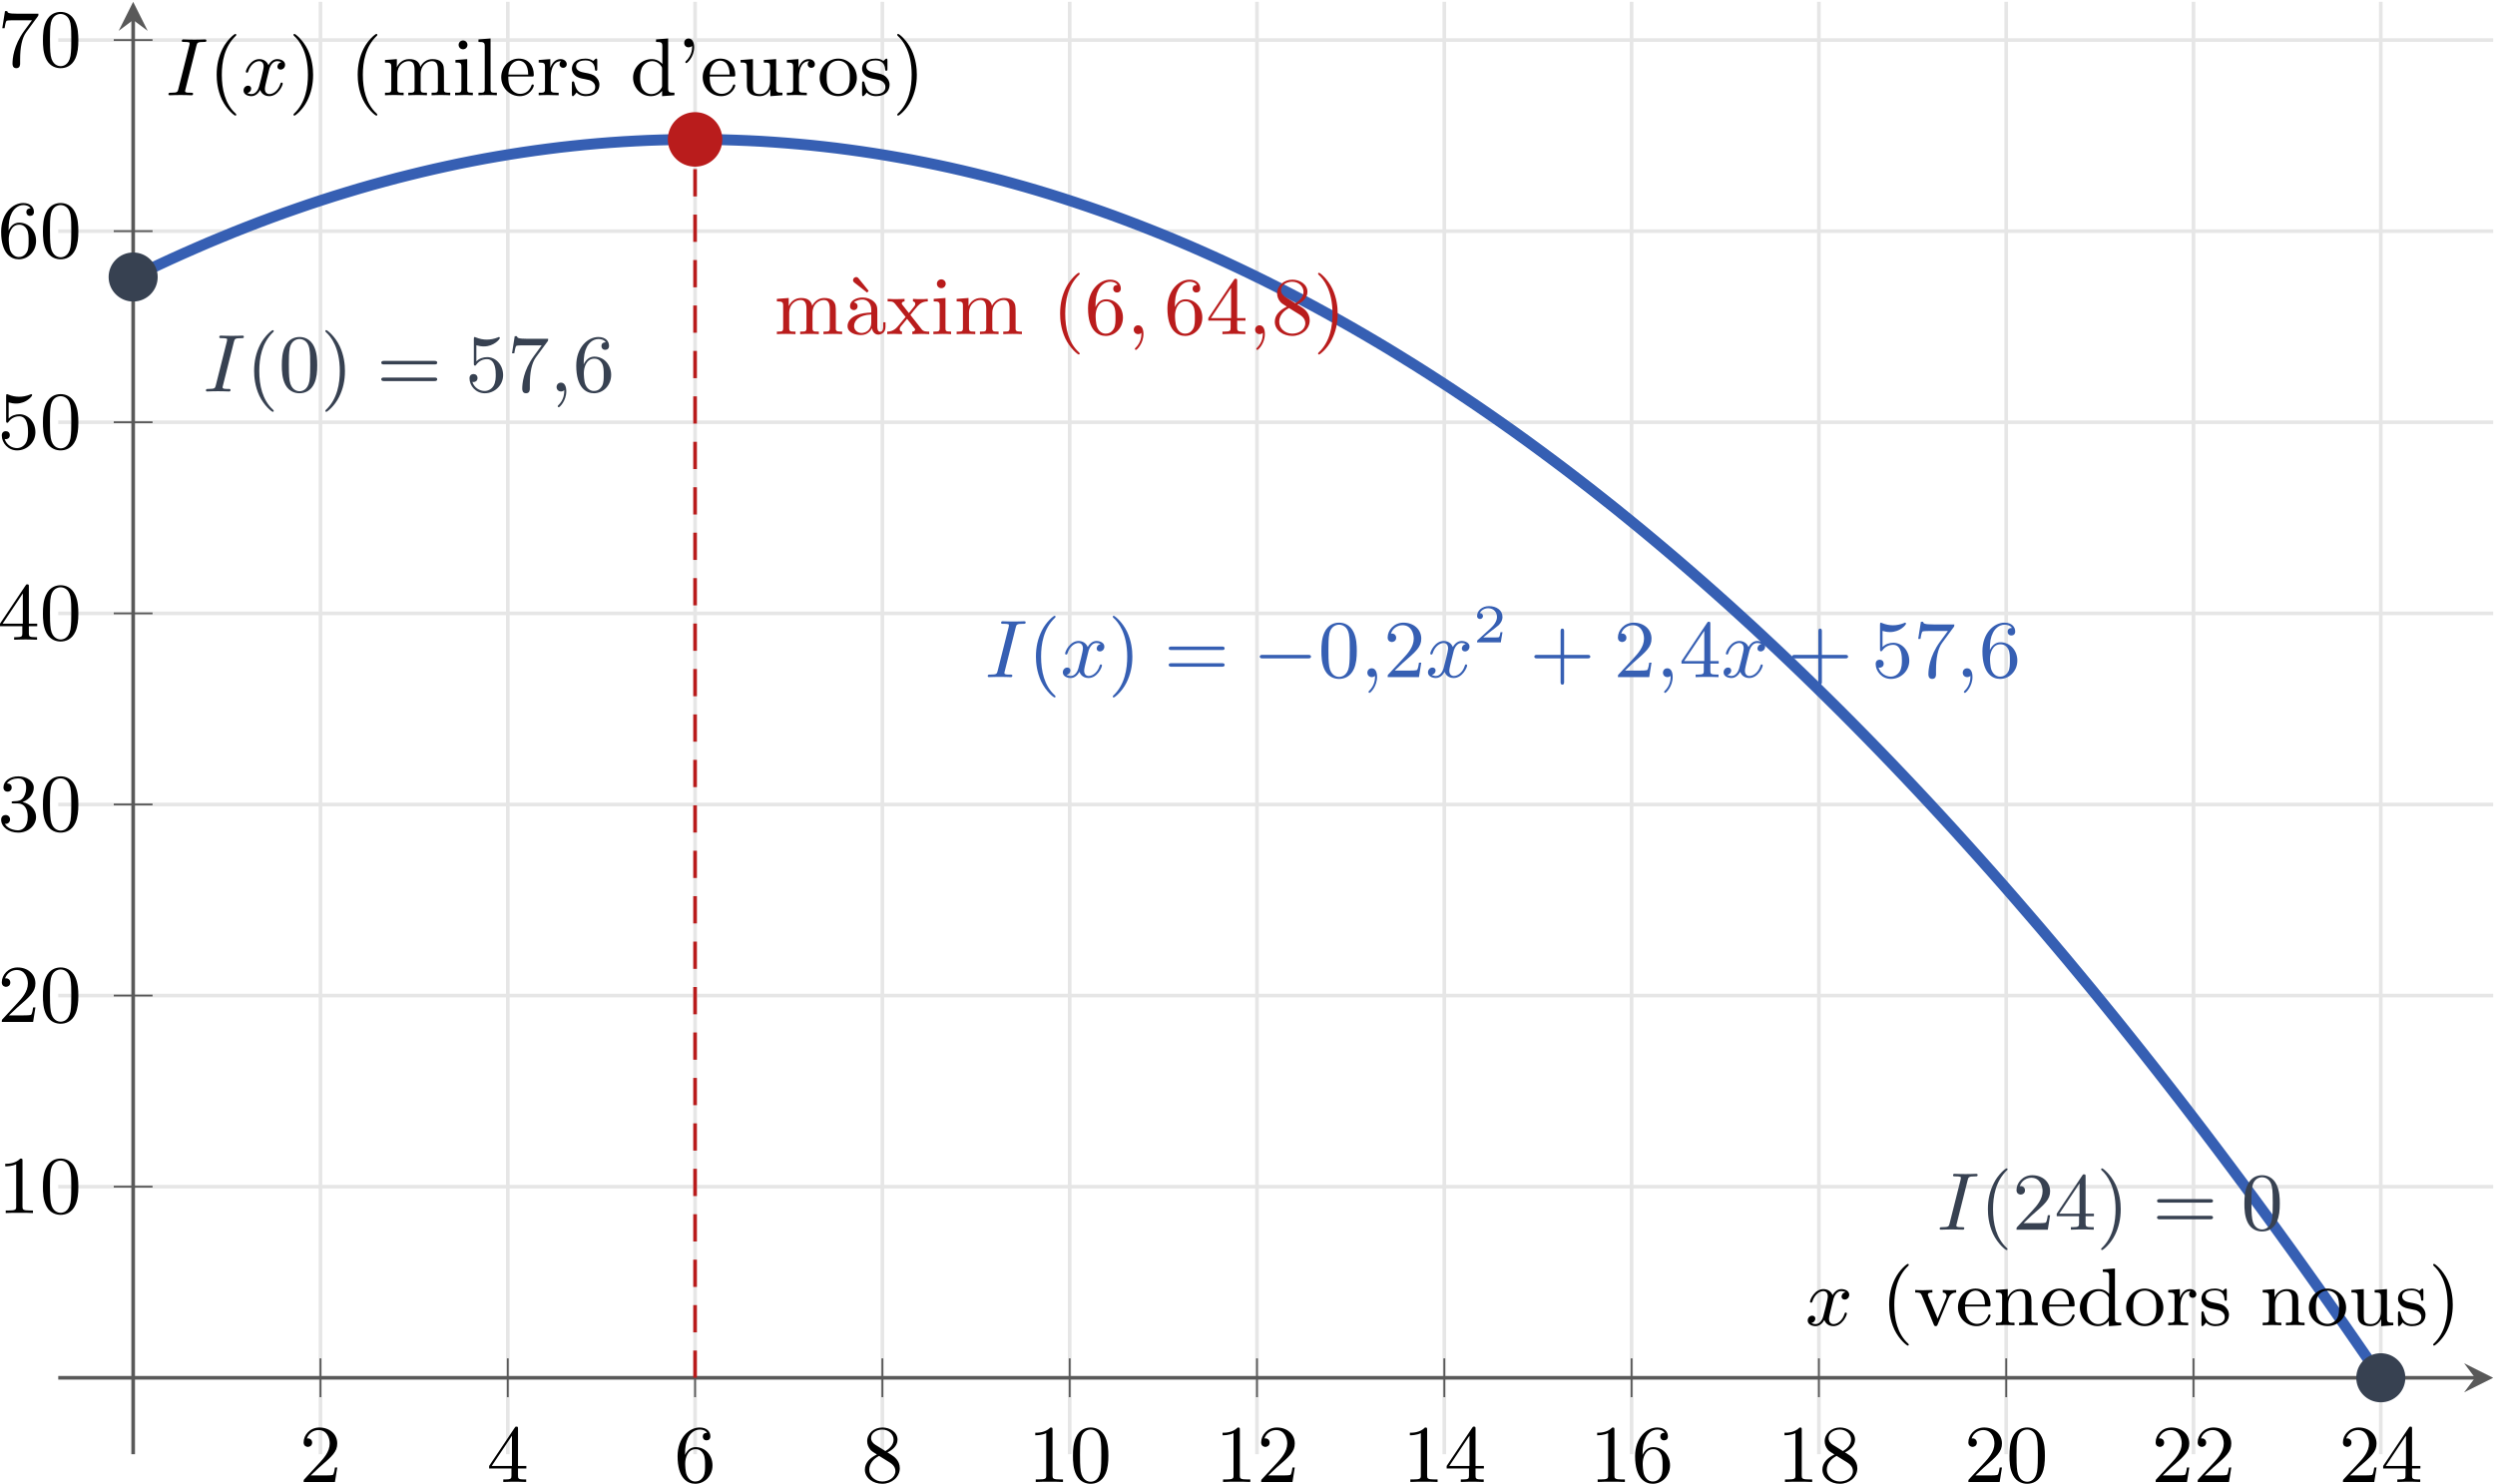
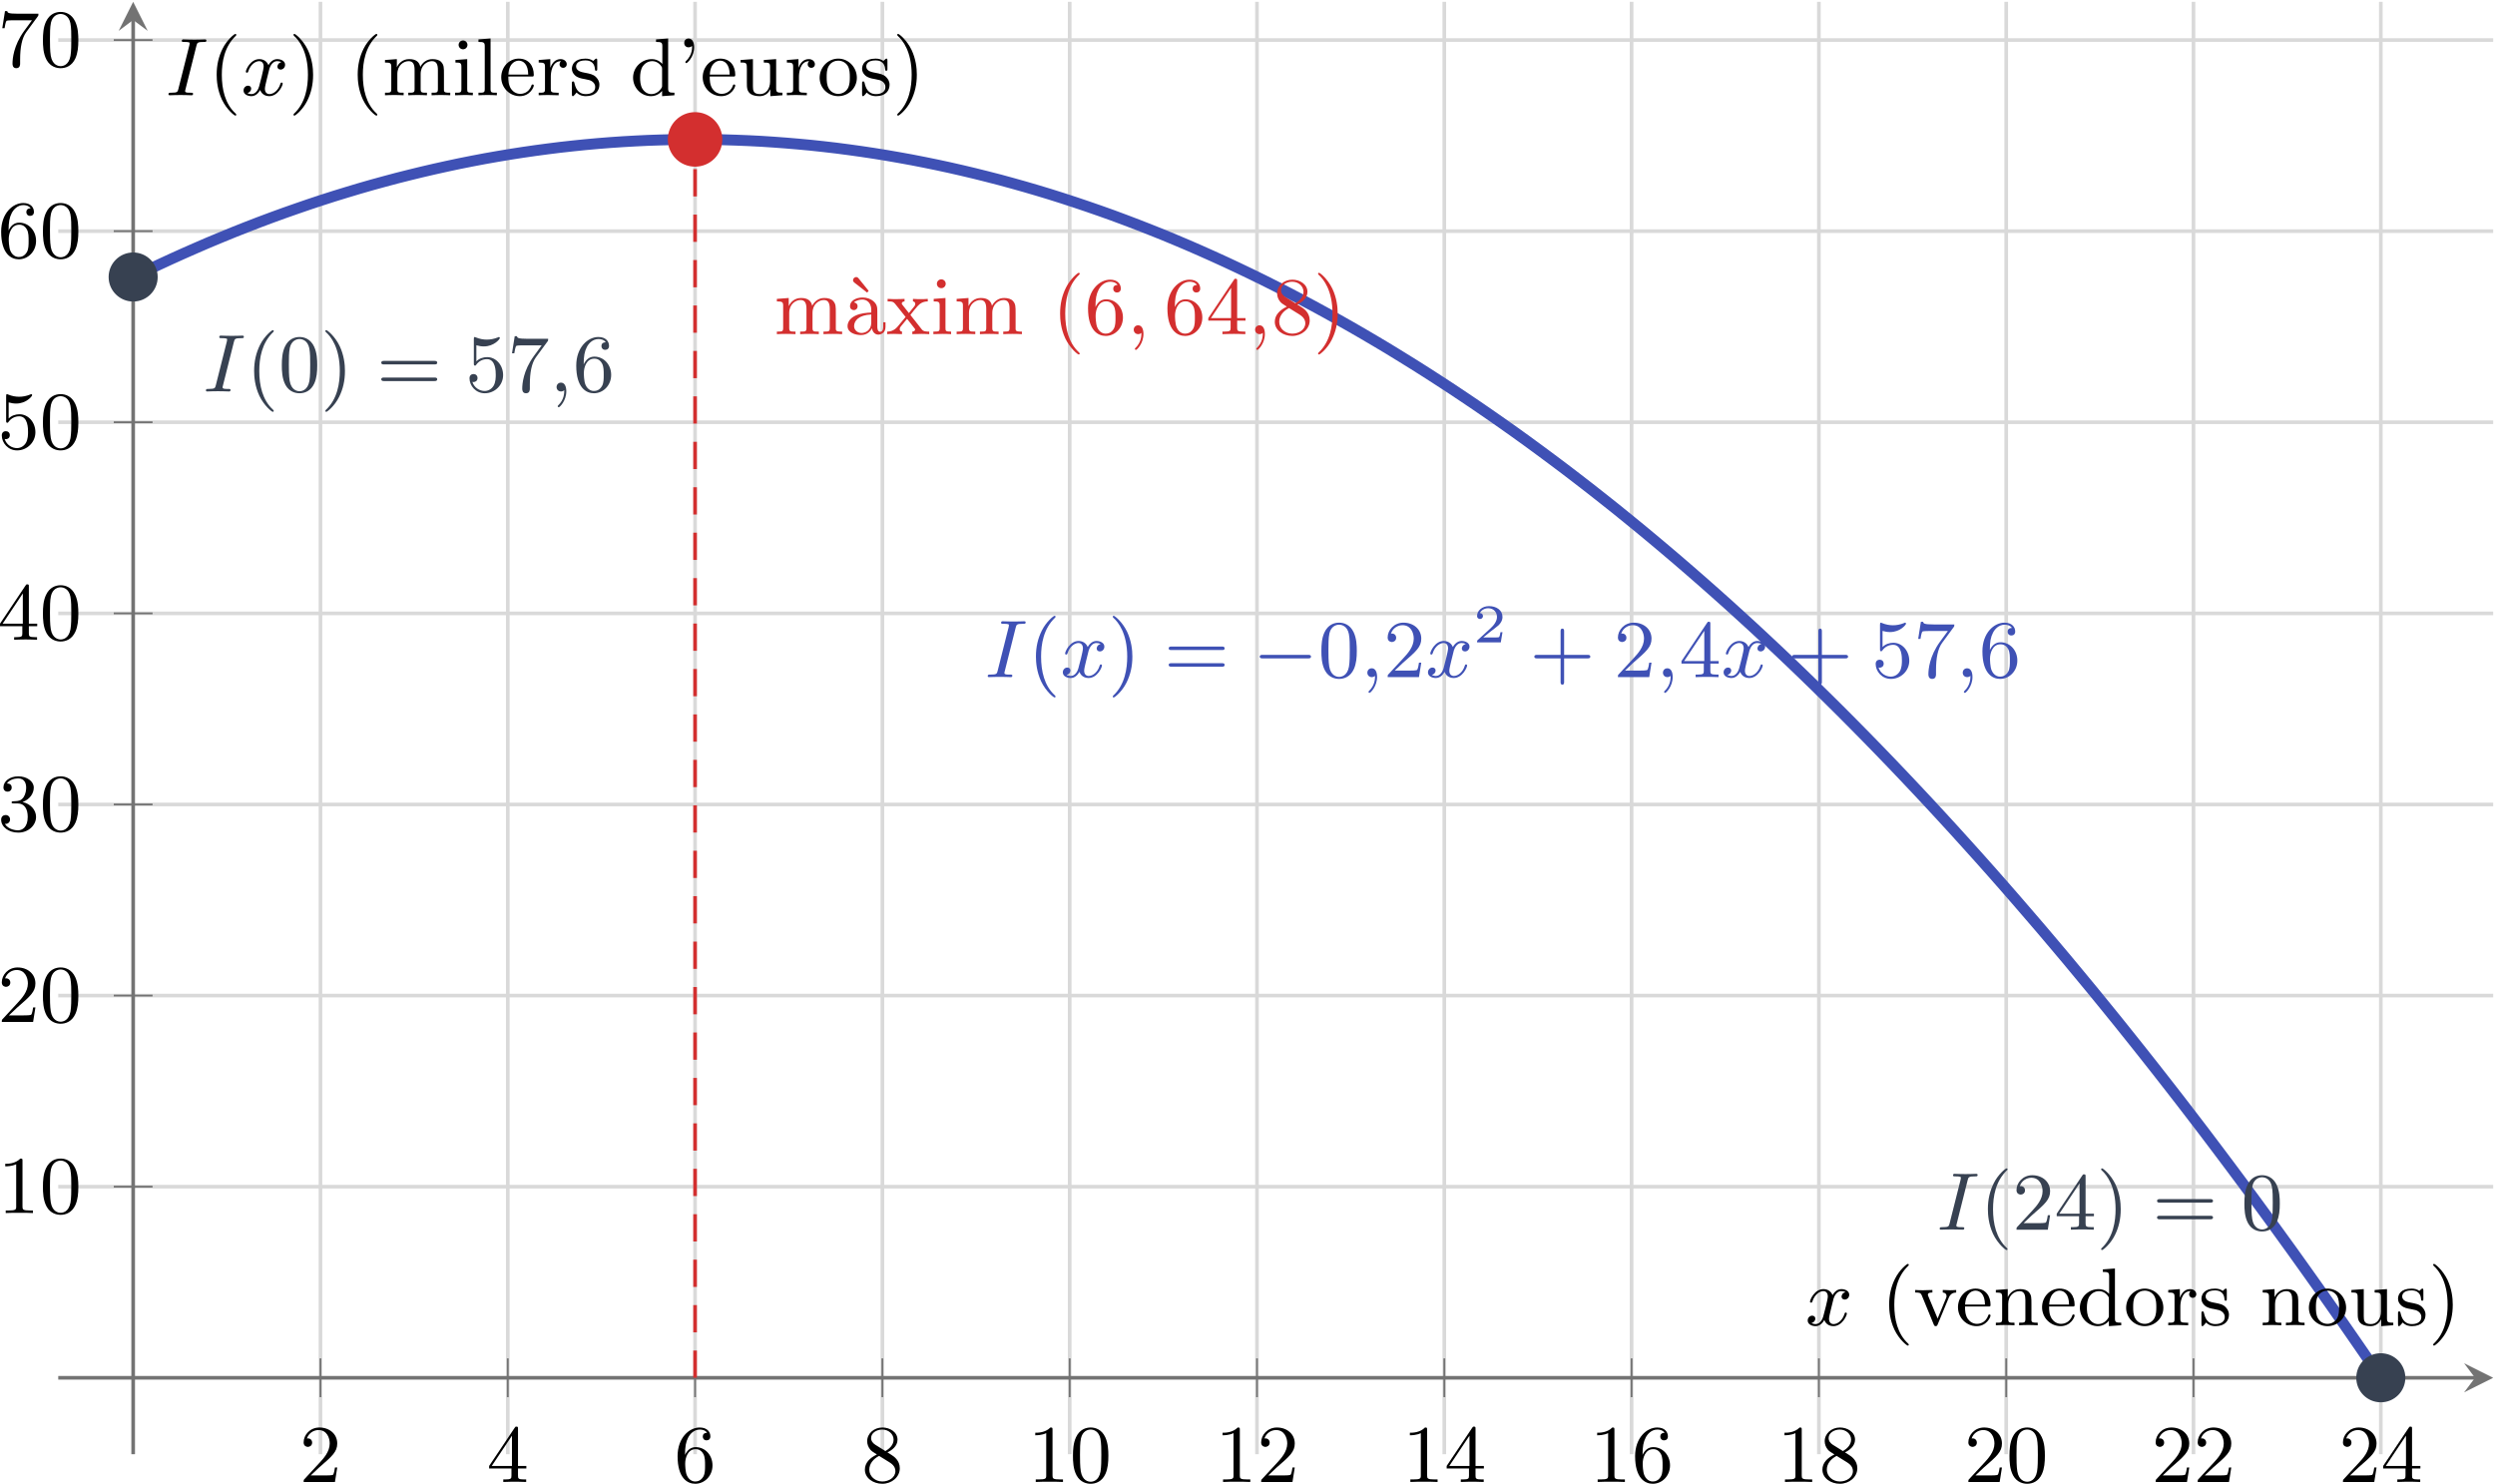
<svg xmlns="http://www.w3.org/2000/svg" xmlns:xlink="http://www.w3.org/1999/xlink" version="1.1" width="273.563pt" height="162.69pt" viewBox="-63.438 -65.199 273.563 162.69">
  <defs>
    <path id="g0-0" d="M6.052-2.053C6.214-2.053 6.384-2.053 6.384-2.251C6.384-2.439 6.205-2.439 6.052-2.439H1.103C.95-2.439 .771-2.439 .771-2.251C.771-2.053 .941-2.053 1.103-2.053H6.052Z" />
    <path id="g1-59" d="M1.632-.143C1.632 .152 1.632 .888 .968 1.524C.915 1.578 .915 1.587 .915 1.623C.915 1.686 .977 1.731 1.031 1.731C1.13 1.731 1.856 1.031 1.856-.018C1.856-.574 1.659-.968 1.273-.968C.968-.968 .789-.735 .789-.484S.968 0 1.273 0C1.408 0 1.542-.045 1.632-.143Z" />
    <path id="g1-73" d="M3.416-5.425C3.506-5.765 3.524-5.846 4.25-5.846C4.42-5.846 4.51-5.846 4.51-6.007C4.51-6.106 4.42-6.124 4.367-6.124C4.187-6.124 3.981-6.106 3.802-6.106C3.596-6.106 3.255-6.097 3.192-6.097C2.986-6.097 2.78-6.106 2.573-6.106C2.385-6.106 2.17-6.124 1.991-6.124C1.937-6.124 1.811-6.124 1.811-5.963C1.811-5.846 1.901-5.846 2.08-5.846C2.277-5.846 2.484-5.846 2.663-5.774C2.672-5.738 2.672-5.703 2.672-5.694C2.672-5.658 2.663-5.559 2.654-5.523L1.435-.681C1.354-.368 1.336-.278 .646-.278C.448-.278 .35-.278 .35-.117C.35-.072 .368 0 .484 0C.664 0 .861-.018 1.049-.018C1.255-.018 1.462-.027 1.668-.027S2.08-.018 2.286-.018C2.475-.018 2.69 0 2.869 0C2.932 0 3.049 0 3.049-.161C3.049-.278 2.959-.278 2.78-.278C2.439-.278 2.179-.278 2.179-.439C2.179-.502 2.179-.52 2.215-.646L3.416-5.425Z" />
    <path id="g1-120" d="M4.411-3.622C4.08-3.56 3.981-3.273 3.981-3.138C3.981-2.968 4.107-2.815 4.331-2.815C4.582-2.815 4.824-3.031 4.824-3.344C4.824-3.757 4.376-3.963 3.954-3.963C3.416-3.963 3.102-3.488 2.995-3.3C2.824-3.739 2.43-3.963 2-3.963C1.04-3.963 .52-2.815 .52-2.582C.52-2.502 .583-2.475 .646-2.475C.726-2.475 .753-2.52 .771-2.573C1.049-3.461 1.641-3.739 1.982-3.739C2.242-3.739 2.475-3.569 2.475-3.147C2.475-2.824 2.089-1.39 1.973-.959C1.901-.681 1.632-.126 1.139-.126C.959-.126 .771-.188 .681-.242C.924-.287 1.103-.493 1.103-.726C1.103-.95 .933-1.049 .762-1.049C.502-1.049 .269-.825 .269-.52C.269-.081 .753 .099 1.13 .099C1.65 .099 1.955-.332 2.089-.574C2.313 .018 2.842 .099 3.084 .099C4.053 .099 4.564-1.067 4.564-1.282C4.564-1.327 4.537-1.39 4.447-1.39C4.349-1.39 4.34-1.354 4.295-1.219C4.098-.574 3.578-.126 3.111-.126C2.851-.126 2.609-.287 2.609-.717C2.609-.915 2.735-1.408 2.815-1.748C2.851-1.91 3.093-2.878 3.111-2.941C3.219-3.264 3.488-3.739 3.945-3.739C4.107-3.739 4.277-3.712 4.411-3.622Z" />
    <path id="g2-50" d="M3.216-1.118H2.995C2.983-1.034 2.923-.64 2.833-.574C2.792-.538 2.307-.538 2.224-.538H1.106L1.871-1.16C2.074-1.321 2.606-1.704 2.792-1.883C2.971-2.062 3.216-2.367 3.216-2.792C3.216-3.539 2.54-3.975 1.739-3.975C.968-3.975 .43-3.467 .43-2.905C.43-2.6 .687-2.564 .753-2.564C.903-2.564 1.076-2.672 1.076-2.887C1.076-3.019 .998-3.21 .735-3.21C.873-3.515 1.237-3.742 1.65-3.742C2.277-3.742 2.612-3.276 2.612-2.792C2.612-2.367 2.331-1.931 1.913-1.548L.496-.251C.436-.191 .43-.185 .43 0H3.031L3.216-1.118Z" />
    <path id="g3-18" d="M2.529-4.555L2.699-4.743L1.632-6.07C1.542-6.178 1.479-6.259 1.327-6.259C1.166-6.259 .986-6.106 .986-5.909C.986-5.765 1.067-5.703 1.157-5.631L2.529-4.555Z" />
    <path id="g3-39" d="M1.883-5.272C1.883-5.846 1.65-6.223 1.273-6.223C.959-6.223 .789-5.981 .789-5.738S.959-5.254 1.273-5.254C1.39-5.254 1.506-5.29 1.605-5.371C1.623-5.389 1.632-5.398 1.641-5.398C1.659-5.398 1.659-5.344 1.659-5.263C1.659-4.671 1.39-4.125 .959-3.721C.941-3.703 .915-3.676 .915-3.631S.968-3.524 1.031-3.524C1.121-3.524 1.883-4.196 1.883-5.272Z" />
    <path id="g3-40" d="M3.058 2.134C3.058 2.089 3.031 2.062 2.977 2C1.82 .941 1.47-.672 1.47-2.242C1.47-3.631 1.739-5.317 3.004-6.519C3.04-6.554 3.058-6.581 3.058-6.626C3.058-6.689 3.013-6.725 2.95-6.725C2.842-6.725 2.035-6.079 1.551-5.102C1.121-4.241 .906-3.318 .906-2.251C.906-1.605 .986-.583 1.479 .475C2.008 1.578 2.842 2.233 2.95 2.233C3.013 2.233 3.058 2.197 3.058 2.134Z" />
    <path id="g3-41" d="M2.672-2.251C2.672-2.986 2.564-3.972 2.098-4.967C1.569-6.07 .735-6.725 .628-6.725C.538-6.725 .52-6.653 .52-6.626C.52-6.581 .538-6.554 .601-6.492C1.121-6.025 2.107-4.806 2.107-2.251C2.107-.968 1.874 .816 .574 2.026C.556 2.053 .52 2.089 .52 2.134C.52 2.161 .538 2.233 .628 2.233C.735 2.233 1.542 1.587 2.026 .61C2.457-.251 2.672-1.175 2.672-2.251Z" />
    <path id="g3-43" d="M6.33-2.053C6.456-2.053 6.644-2.053 6.644-2.242C6.644-2.439 6.474-2.439 6.33-2.439H3.775V-5.003C3.775-5.147 3.775-5.317 3.578-5.317C3.389-5.317 3.389-5.129 3.389-5.003V-2.439H.825C.699-2.439 .511-2.439 .511-2.251C.511-2.053 .681-2.053 .825-2.053H3.389V.511C3.389 .655 3.389 .825 3.587 .825C3.775 .825 3.775 .637 3.775 .511V-2.053H6.33Z" />
    <path id="g3-48" d="M4.241-2.869C4.241-3.47 4.214-4.241 3.9-4.914C3.506-5.756 2.824-5.972 2.304-5.972C1.766-5.972 1.085-5.756 .69-4.896C.403-4.277 .359-3.551 .359-2.869C.359-2.286 .377-1.417 .762-.708C1.184 .054 1.883 .197 2.295 .197C2.878 .197 3.542-.054 3.918-.879C4.187-1.479 4.241-2.152 4.241-2.869ZM2.304-.027C2.035-.027 1.39-.152 1.219-1.166C1.13-1.695 1.13-2.466 1.13-2.977C1.13-3.587 1.13-4.295 1.237-4.788C1.417-5.586 1.991-5.747 2.295-5.747C2.636-5.747 3.201-5.568 3.371-4.734C3.47-4.241 3.47-3.542 3.47-2.977C3.47-2.421 3.47-1.668 3.38-1.139C3.192-.117 2.529-.027 2.304-.027Z" />
    <path id="g3-49" d="M2.726-5.73C2.726-5.954 2.717-5.972 2.493-5.972C1.937-5.398 1.112-5.398 .834-5.398V-5.12C1.004-5.12 1.551-5.12 2.035-5.353V-.717C2.035-.386 2.008-.278 1.175-.278H.888V0C1.21-.027 2.008-.027 2.376-.027S3.551-.027 3.873 0V-.278H3.587C2.753-.278 2.726-.386 2.726-.717V-5.73Z" />
    <path id="g3-50" d="M4.142-1.587H3.891C3.873-1.47 3.802-.941 3.685-.798C3.631-.717 3.013-.717 2.833-.717H1.237L2.125-1.56C3.596-2.833 4.142-3.309 4.142-4.223C4.142-5.254 3.291-5.972 2.188-5.972C1.157-5.972 .457-5.156 .457-4.34C.457-3.891 .843-3.847 .924-3.847C1.121-3.847 1.39-3.99 1.39-4.313C1.39-4.582 1.201-4.779 .924-4.779C.879-4.779 .852-4.779 .816-4.77C1.031-5.407 1.605-5.694 2.089-5.694C3.004-5.694 3.318-4.842 3.318-4.223C3.318-3.309 2.627-2.564 2.197-2.098L.556-.323C.457-.224 .457-.206 .457 0H3.891L4.142-1.587Z" />
    <path id="g3-51" d="M2.735-3.156C3.569-3.47 3.963-4.125 3.963-4.743C3.963-5.434 3.201-5.972 2.268-5.972S.637-5.443 .637-4.761C.637-4.465 .834-4.295 1.094-4.295S1.542-4.483 1.542-4.743C1.542-5.057 1.327-5.192 1.022-5.192C1.255-5.568 1.802-5.747 2.242-5.747C2.986-5.747 3.129-5.156 3.129-4.734C3.129-4.465 3.075-4.035 2.851-3.694C2.573-3.291 2.26-3.273 2-3.255C1.775-3.237 1.757-3.237 1.686-3.237C1.605-3.228 1.533-3.219 1.533-3.12C1.533-3.004 1.605-3.004 1.757-3.004H2.179C2.959-3.004 3.3-2.376 3.3-1.524C3.3-.377 2.69-.054 2.233-.054C2.062-.054 1.193-.099 .789-.762C1.112-.717 1.363-.941 1.363-1.246C1.363-1.542 1.139-1.731 .879-1.731C.655-1.731 .386-1.596 .386-1.219C.386-.421 1.219 .197 2.26 .197C3.38 .197 4.214-.61 4.214-1.524C4.214-2.304 3.596-2.968 2.735-3.156Z" />
    <path id="g3-52" d="M.26-1.757V-1.479H2.708V-.708C2.708-.377 2.681-.278 2.008-.278H1.811V0C2.376-.027 3.004-.027 3.067-.027C3.111-.027 3.757-.027 4.322 0V-.278H4.125C3.452-.278 3.425-.377 3.425-.708V-1.479H4.34V-1.757H3.425V-5.828C3.425-6.007 3.425-6.07 3.255-6.07C3.147-6.07 3.138-6.061 3.058-5.936L.26-1.757ZM.547-1.757L2.762-5.075V-1.757H.547Z" />
    <path id="g3-53" d="M.933-3.093C.933-2.932 .933-2.833 1.058-2.833C1.13-2.833 1.157-2.869 1.21-2.95C1.479-3.327 1.91-3.542 2.376-3.542C3.335-3.542 3.335-2.161 3.335-1.838C3.335-1.56 3.335-1.004 3.084-.601C2.842-.224 2.466-.054 2.116-.054C1.587-.054 .986-.386 .771-1.049C.78-1.049 .834-1.031 .897-1.031C1.076-1.031 1.336-1.148 1.336-1.47C1.336-1.748 1.139-1.91 .897-1.91C.708-1.91 .457-1.802 .457-1.444C.457-.628 1.139 .197 2.134 .197C3.219 .197 4.142-.681 4.142-1.793C4.142-2.878 3.371-3.766 2.394-3.766C1.964-3.766 1.524-3.622 1.21-3.3V-5.066C1.479-4.985 1.757-4.94 2.035-4.94C3.138-4.94 3.784-5.738 3.784-5.855C3.784-5.936 3.73-5.972 3.685-5.972C3.667-5.972 3.649-5.972 3.569-5.927C3.147-5.756 2.735-5.685 2.358-5.685C1.973-5.685 1.569-5.756 1.157-5.927C1.067-5.972 1.049-5.972 1.04-5.972C.933-5.972 .933-5.882 .933-5.73V-3.093Z" />
    <path id="g3-54" d="M1.201-2.968C1.201-3.882 1.3-4.394 1.542-4.86C1.722-5.227 2.161-5.747 2.824-5.747C3.004-5.747 3.416-5.712 3.622-5.389C3.291-5.389 3.147-5.218 3.147-4.976C3.147-4.743 3.309-4.564 3.56-4.564S3.981-4.725 3.981-4.994C3.981-5.496 3.622-5.972 2.806-5.972C1.65-5.972 .386-4.833 .386-2.833C.386-.403 1.479 .197 2.322 .197C3.318 .197 4.214-.637 4.214-1.82C4.214-2.959 3.389-3.82 2.376-3.82C1.838-3.82 1.453-3.506 1.201-2.968ZM2.313-.054C1.802-.054 1.506-.475 1.399-.735C1.228-1.139 1.219-1.883 1.219-2.026C1.219-2.627 1.497-3.596 2.358-3.596C2.502-3.596 2.941-3.596 3.228-3.04C3.398-2.699 3.398-2.26 3.398-1.829S3.398-.959 3.228-.628C2.95-.117 2.555-.054 2.313-.054Z" />
    <path id="g3-55" d="M4.394-5.469C4.474-5.568 4.474-5.586 4.474-5.774H2.242C1.112-5.774 1.085-5.891 1.058-6.061H.807L.511-4.187H.762C.798-4.394 .87-4.896 .986-5.003C1.049-5.057 1.757-5.057 1.883-5.057H3.766L2.905-3.882C1.739-2.277 1.632-.816 1.632-.305C1.632-.206 1.632 .197 2.044 .197C2.466 .197 2.466-.197 2.466-.314V-.753C2.466-2.071 2.663-3.111 3.138-3.757L4.394-5.469Z" />
    <path id="g3-56" d="M1.542-4.071C1.273-4.241 1.067-4.483 1.067-4.815C1.067-5.398 1.695-5.747 2.286-5.747C2.977-5.747 3.533-5.263 3.533-4.636S2.995-3.596 2.636-3.389L1.542-4.071ZM2.86-3.246C3.309-3.461 3.963-3.909 3.963-4.636C3.963-5.478 3.12-5.972 2.313-5.972C1.372-5.972 .637-5.299 .637-4.474C.637-4.133 .762-3.811 .977-3.551C1.13-3.38 1.184-3.344 1.704-3.013C.915-2.636 .386-2.089 .386-1.354C.386-.403 1.327 .197 2.295 .197C3.335 .197 4.214-.538 4.214-1.506C4.214-2.376 3.551-2.806 3.327-2.95C3.228-3.022 2.968-3.183 2.86-3.246ZM1.946-2.86L3.075-2.161C3.282-2.026 3.73-1.739 3.73-1.193C3.73-.484 3.013-.054 2.304-.054C1.524-.054 .87-.61 .87-1.354C.87-2 1.318-2.537 1.946-2.86Z" />
    <path id="g3-61" d="M6.348-2.968C6.474-2.968 6.644-2.968 6.644-3.156C6.644-3.353 6.447-3.353 6.312-3.353H.843C.708-3.353 .511-3.353 .511-3.156C.511-2.968 .69-2.968 .807-2.968H6.348ZM6.312-1.139C6.447-1.139 6.644-1.139 6.644-1.336C6.644-1.524 6.474-1.524 6.348-1.524H.807C.69-1.524 .511-1.524 .511-1.336C.511-1.139 .708-1.139 .843-1.139H6.312Z" />
    <path id="g3-97" d="M3.067-.646C3.111-.269 3.371 .054 3.757 .054C3.981 .054 4.546-.081 4.546-.798V-1.3H4.295V-.807C4.295-.708 4.295-.26 3.972-.26S3.649-.69 3.649-.834V-2.403C3.649-2.914 3.649-3.219 3.246-3.587C2.914-3.882 2.484-4.017 2.035-4.017C1.282-4.017 .655-3.64 .655-3.067C.655-2.789 .843-2.636 1.076-2.636C1.318-2.636 1.488-2.815 1.488-3.049C1.488-3.434 1.094-3.479 1.085-3.479C1.327-3.712 1.757-3.793 2.017-3.793C2.475-3.793 2.986-3.452 2.986-2.663V-2.367C2.502-2.349 1.829-2.304 1.228-2.017C.583-1.704 .386-1.237 .386-.879C.386-.143 1.255 .099 1.856 .099C2.6 .099 2.941-.395 3.067-.646ZM2.986-1.264C2.986-.395 2.313-.126 1.919-.126C1.497-.126 1.103-.43 1.103-.879C1.103-1.47 1.614-2.098 2.986-2.152V-1.264Z" />
    <path id="g3-100" d="M3.488-1.076C3.488-.915 3.488-.888 3.353-.699C3.075-.296 2.663-.126 2.304-.126C1.919-.126 1.56-.341 1.327-.717C1.094-1.103 1.076-1.632 1.076-1.919C1.076-2.34 1.13-2.815 1.363-3.174C1.56-3.461 1.928-3.739 2.403-3.739C2.78-3.739 3.138-3.551 3.38-3.21C3.488-3.067 3.488-3.058 3.488-2.887V-1.076ZM3.515-3.434C3.47-3.488 3.067-3.963 2.367-3.963C1.264-3.963 .305-3.084 .305-1.928C.305-.807 1.201 .099 2.268 .099C2.923 .099 3.327-.287 3.488-.475V.099L4.842 0V-.278C4.232-.278 4.151-.341 4.151-.78V-6.223L2.824-6.124V-5.846C3.434-5.846 3.515-5.783 3.515-5.344V-3.434Z" />
    <path id="g3-101" d="M3.587-2.053C3.784-2.053 3.829-2.053 3.829-2.242C3.829-3.165 3.327-4.017 2.179-4.017C1.103-4.017 .26-3.084 .26-1.973C.26-.798 1.201 .099 2.295 .099S3.829-.861 3.829-1.067C3.829-1.13 3.784-1.184 3.703-1.184C3.613-1.184 3.587-1.121 3.578-1.085C3.273-.17 2.475-.152 2.34-.152C1.91-.152 1.542-.395 1.336-.699C1.04-1.139 1.031-1.677 1.031-2.053H3.587ZM1.04-2.268C1.121-3.649 1.928-3.793 2.179-3.793C2.672-3.793 3.21-3.416 3.219-2.268H1.04Z" />
    <path id="g3-105" d="M1.65-3.963L.359-3.865V-3.587C.933-3.587 1.013-3.533 1.013-3.093V-.69C1.013-.278 .915-.278 .323-.278V0C.726-.018 .915-.027 1.309-.027C1.453-.027 1.829-.027 2.268 0V-.278C1.686-.278 1.65-.323 1.65-.672V-3.963ZM1.677-5.523C1.677-5.792 1.462-6.007 1.193-6.007C.915-6.007 .708-5.783 .708-5.523S.915-5.039 1.193-5.039C1.462-5.039 1.677-5.254 1.677-5.523Z" />
    <path id="g3-108" d="M1.65-6.223L.323-6.124V-5.846C.933-5.846 1.013-5.783 1.013-5.344V-.69C1.013-.278 .915-.278 .323-.278V0C.744-.018 .915-.027 1.327-.027C1.748-.027 1.901-.018 2.34 0V-.278C1.748-.278 1.65-.278 1.65-.69V-6.223Z" />
    <path id="g3-109" d="M1.668-2.322C1.668-3.291 2.367-3.739 2.905-3.739C3.398-3.739 3.56-3.389 3.56-2.762V-.69C3.56-.278 3.461-.278 2.869-.278V0C3.291-.018 3.461-.027 3.891-.027S4.438-.018 4.914 0V-.278C4.322-.278 4.223-.278 4.223-.69V-2.322C4.223-3.291 4.923-3.739 5.461-3.739C5.954-3.739 6.115-3.389 6.115-2.762V-.69C6.115-.278 6.016-.278 5.425-.278V0C5.846-.018 6.016-.027 6.447-.027S6.994-.018 7.469 0V-.278C7.012-.278 6.788-.278 6.779-.556V-2.277C6.779-3.058 6.779-3.309 6.483-3.64C6.294-3.856 5.936-3.963 5.523-3.963C4.878-3.963 4.438-3.587 4.187-3.111C4.08-3.64 3.721-3.963 2.968-3.963C2.251-3.963 1.811-3.497 1.623-3.084H1.614V-3.963L.314-3.865V-3.587C.924-3.587 1.004-3.524 1.004-3.084V-.69C1.004-.278 .906-.278 .314-.278V0C.735-.018 .906-.027 1.336-.027S1.883-.018 2.358 0V-.278C1.766-.278 1.668-.278 1.668-.69V-2.322Z" />
    <path id="g3-110" d="M1.668-2.322C1.668-3.273 2.34-3.739 2.905-3.739C3.434-3.739 3.551-3.3 3.551-2.762V-.69C3.551-.278 3.452-.278 2.86-.278V0C3.282-.018 3.452-.027 3.882-.027S4.429-.018 4.905 0V-.278C4.447-.278 4.223-.278 4.214-.556V-2.277C4.214-3.022 4.214-3.282 3.963-3.596C3.757-3.847 3.416-3.963 2.968-3.963C2.134-3.963 1.748-3.344 1.623-3.093H1.614V-3.963L.314-3.865V-3.587C.924-3.587 1.004-3.524 1.004-3.084V-.69C1.004-.278 .906-.278 .314-.278V0C.735-.018 .906-.027 1.336-.027S1.883-.018 2.358 0V-.278C1.766-.278 1.668-.278 1.668-.69V-2.322Z" />
    <path id="g3-111" d="M4.34-1.91C4.34-3.084 3.407-4.017 2.304-4.017C1.166-4.017 .26-3.058 .26-1.91C.26-.789 1.193 .099 2.295 .099C3.434 .099 4.34-.807 4.34-1.91ZM2.304-.152C1.856-.152 1.479-.377 1.273-.726C1.04-1.103 1.031-1.578 1.031-1.991C1.031-2.322 1.031-2.833 1.255-3.201C1.524-3.658 1.973-3.793 2.295-3.793C2.806-3.793 3.174-3.506 3.353-3.201C3.56-2.824 3.569-2.367 3.569-1.991C3.569-1.659 3.569-1.139 3.344-.744C3.093-.332 2.681-.152 2.304-.152Z" />
    <path id="g3-114" d="M1.596-2.053C1.596-2.421 1.695-3.739 2.717-3.739V-3.73C2.699-3.721 2.555-3.613 2.555-3.398C2.555-3.156 2.744-3.004 2.95-3.004C3.138-3.004 3.344-3.138 3.344-3.407C3.344-3.694 3.075-3.963 2.672-3.963C2.134-3.963 1.757-3.587 1.551-3.031H1.542V-3.963L.269-3.865V-3.587C.879-3.587 .959-3.524 .959-3.084V-.69C.959-.278 .861-.278 .269-.278V0C.744-.018 .861-.027 1.318-.027C1.677-.027 1.892-.018 2.457 0V-.278H2.277C1.623-.278 1.596-.377 1.596-.708V-2.053Z" />
    <path id="g3-115" d="M3.084-3.784C3.084-3.936 3.084-4.017 2.977-4.017C2.932-4.017 2.914-4.017 2.798-3.909C2.78-3.891 2.699-3.811 2.645-3.766C2.367-3.963 2.089-4.017 1.784-4.017C.601-4.017 .305-3.362 .305-2.905C.305-2.618 .43-2.385 .637-2.188C.941-1.91 1.282-1.847 1.739-1.766C2.197-1.677 2.349-1.65 2.546-1.497C2.636-1.426 2.86-1.255 2.86-.915C2.86-.126 1.955-.126 1.829-.126C.915-.126 .681-.888 .574-1.372C.547-1.462 .538-1.515 .43-1.515C.305-1.515 .305-1.444 .305-1.282V-.134C.305 .018 .305 .099 .412 .099C.466 .099 .475 .09 .637-.081C.672-.134 .771-.251 .816-.296C1.193 .072 1.605 .099 1.829 .099C2.932 .099 3.318-.547 3.318-1.148C3.318-1.551 3.138-1.793 2.941-2C2.636-2.295 2.313-2.358 1.65-2.484C1.417-2.529 .762-2.645 .762-3.156C.762-3.443 .968-3.82 1.784-3.82C2.753-3.82 2.815-3.075 2.833-2.851C2.842-2.744 2.842-2.69 2.959-2.69C3.084-2.69 3.084-2.753 3.084-2.923V-3.784Z" />
    <path id="g3-117" d="M3.551-1.497C3.551-.699 3.102-.126 2.457-.126C1.713-.126 1.668-.511 1.668-.995V-3.963L.314-3.865V-3.587C1.004-3.587 1.004-3.56 1.004-2.762V-1.417C1.004-.834 1.004-.457 1.417-.143C1.677 .036 2.044 .099 2.403 .099C2.869 .099 3.309-.108 3.569-.646H3.578V.099L4.905 0V-.278C4.295-.278 4.214-.341 4.214-.78V-3.963L2.86-3.865V-3.587C3.47-3.587 3.551-3.524 3.551-3.084V-1.497Z" />
    <path id="g3-118" d="M1.614-3.183C1.587-3.237 1.569-3.291 1.569-3.353C1.569-3.587 1.892-3.587 2.062-3.587V-3.865C1.677-3.847 1.47-3.838 1.076-3.838C.762-3.838 .502-3.838 .179-3.865V-3.587C.601-3.587 .771-3.587 .906-3.255L2.215-.072C2.268 .072 2.34 .099 2.421 .099S2.573 .081 2.636-.072L3.856-3.013C4.044-3.47 4.358-3.578 4.671-3.587V-3.865C4.402-3.838 3.999-3.838 3.981-3.838C3.73-3.838 3.452-3.847 3.201-3.865V-3.587C3.461-3.569 3.613-3.434 3.613-3.201C3.613-3.111 3.604-3.093 3.569-2.995L2.636-.735L1.614-3.183Z" />
    <path id="g3-120" d="M2.735-2.017C2.672-2.098 2.672-2.107 2.672-2.116C2.672-2.134 3.371-2.986 3.443-3.058C3.721-3.362 4.026-3.578 4.573-3.587V-3.865C4.313-3.838 4.071-3.838 3.811-3.838C3.47-3.838 3.309-3.838 2.95-3.865V-3.587C3.084-3.569 3.201-3.497 3.201-3.318C3.201-3.174 3.12-3.075 3.075-3.022L2.502-2.313L1.802-3.201C1.739-3.282 1.722-3.3 1.722-3.362C1.722-3.47 1.82-3.578 2.026-3.587V-3.865C1.686-3.847 1.453-3.838 1.049-3.838C1.031-3.838 .52-3.838 .17-3.865V-3.587C.789-3.587 .807-3.569 1.219-3.04L2.143-1.883C1.946-1.65 1.47-1.058 1.273-.834C.825-.296 .314-.278 .126-.278V0C.386-.027 .628-.027 .888-.027C1.175-.027 1.462-.018 1.748 0V-.278C1.524-.305 1.497-.457 1.497-.547C1.497-.574 1.497-.699 1.632-.861C1.847-1.139 2.08-1.408 2.304-1.677L3.013-.771C3.183-.574 3.183-.556 3.183-.502C3.183-.403 3.093-.287 2.878-.278V0C3.255-.018 3.47-.027 3.856-.027C3.873-.027 4.385-.027 4.734 0V-.278C4.376-.278 4.107-.278 3.909-.529L2.735-2.017Z" />
  </defs>
  <g id="page1">
-     <path d="M-28.301 94.25V-65M-7.762 94.25V-65M12.774 94.25V-65M33.309 94.25V-65M53.848 94.25V-65M74.383 94.25V-65M94.922 94.25V-65M115.457 94.25V-65M135.993 94.25V-65M156.532 94.25V-65M177.067 94.25V-65M197.606 94.25V-65" stroke="#e6e6e6" fill="none" stroke-width=".399" stroke-miterlimit="10" />
-     <path d="M-57.051 64.914H209.926M-57.051 43.961H209.926M-57.051 23.008H209.926M-57.051 2.055H209.926M-57.051-18.902H209.926M-57.051-39.855H209.926M-57.051-60.808H209.926" stroke="#e6e6e6" fill="none" stroke-width=".399" stroke-miterlimit="10" />
-     <path d="M-28.301 87.996V83.742M-7.762 87.996V83.742M12.774 87.996V83.742M33.309 87.996V83.742M53.848 87.996V83.742M74.383 87.996V83.742M94.922 87.996V83.742M115.457 87.996V83.742M135.993 87.996V83.742M156.532 87.996V83.742M177.067 87.996V83.742M197.606 87.996V83.742" stroke="#595959" fill="none" stroke-width=".199" stroke-miterlimit="10" />
-     <path d="M-50.965 64.914H-46.711M-50.965 43.961H-46.711M-50.965 23.008H-46.711M-50.965 2.055H-46.711M-50.965-18.902H-46.711M-50.965-39.855H-46.711M-50.965-60.808H-46.711" stroke="#595959" fill="none" stroke-width=".199" stroke-miterlimit="10" />
-     <path d="M-57.051 85.871H207.934" stroke="#595959" fill="none" stroke-width=".399" stroke-miterlimit="10" />
-     <path d="M209.926 85.871L206.738 84.277L207.933 85.871L206.738 87.465" fill="#595959" />
-     <path d="M-48.836 94.25V-63.007" stroke="#595959" fill="none" stroke-width=".399" stroke-miterlimit="10" />
-     <path d="M-48.836-65L-50.43-61.812L-48.836-63.008L-47.242-61.812" fill="#595959" />
+     <path d="M-28.301 94.25V-65M-7.762 94.25V-65M12.774 94.25V-65M33.309 94.25V-65M53.848 94.25V-65M74.383 94.25V-65M94.922 94.25V-65M115.457 94.25V-65M135.993 94.25V-65M156.532 94.25V-65M177.067 94.25V-65M197.606 94.25V-65" stroke="#d9d9d9" fill="none" stroke-width=".399" stroke-miterlimit="10" />
+     <path d="M-57.051 64.914H209.926M-57.051 43.961H209.926M-57.051 23.008H209.926M-57.051 2.055H209.926M-57.051-18.902H209.926M-57.051-39.855H209.926M-57.051-60.808H209.926" stroke="#d9d9d9" fill="none" stroke-width=".399" stroke-miterlimit="10" />
+     <path d="M-28.301 87.996V83.742M-7.762 87.996V83.742M12.774 87.996V83.742M33.309 87.996V83.742M53.848 87.996V83.742M74.383 87.996V83.742M94.922 87.996V83.742M115.457 87.996V83.742M135.993 87.996V83.742M156.532 87.996V83.742M177.067 87.996V83.742M197.606 87.996V83.742" stroke="#737373" fill="none" stroke-width=".199" stroke-miterlimit="10" />
+     <path d="M-50.965 64.914H-46.711M-50.965 43.961H-46.711M-50.965 23.008H-46.711M-50.965 2.055H-46.711M-50.965-18.902H-46.711M-50.965-39.855H-46.711M-50.965-60.808H-46.711" stroke="#737373" fill="none" stroke-width=".199" stroke-miterlimit="10" />
+     <path d="M-57.051 85.871H207.934" stroke="#737373" fill="none" stroke-width=".399" stroke-miterlimit="10" />
+     <path d="M209.926 85.871L206.738 84.277L207.933 85.871L206.738 87.465" fill="#737373" />
+     <path d="M-48.836 94.25V-63.007" stroke="#737373" fill="none" stroke-width=".399" stroke-miterlimit="10" />
+     <path d="M-48.836-65L-50.43-61.812L-48.836-63.008L-47.242-61.812" fill="#737373" />
    <g transform="matrix(1 0 0 1 16.4802 9.4053)">
      <use x="-47.084" y="87.889" xlink:href="#g3-50" />
    </g>
    <g transform="matrix(1 0 0 1 37.0169 9.4053)">
      <use x="-47.084" y="87.889" xlink:href="#g3-52" />
    </g>
    <g transform="matrix(1 0 0 1 57.5536 9.4053)">
      <use x="-47.084" y="87.889" xlink:href="#g3-54" />
    </g>
    <g transform="matrix(1 0 0 1 78.0903 9.4053)">
      <use x="-47.084" y="87.889" xlink:href="#g3-56" />
    </g>
    <g transform="matrix(1 0 0 1 96.3231 9.4053)">
      <use x="-47.084" y="87.889" xlink:href="#g3-49" />
      <use x="-42.476" y="87.889" xlink:href="#g3-48" />
    </g>
    <g transform="matrix(1 0 0 1 116.8598 9.4053)">
      <use x="-47.084" y="87.889" xlink:href="#g3-49" />
      <use x="-42.476" y="87.889" xlink:href="#g3-50" />
    </g>
    <g transform="matrix(1 0 0 1 137.3965 9.4053)">
      <use x="-47.084" y="87.889" xlink:href="#g3-49" />
      <use x="-42.476" y="87.889" xlink:href="#g3-52" />
    </g>
    <g transform="matrix(1 0 0 1 157.933 9.4053)">
      <use x="-47.084" y="87.889" xlink:href="#g3-49" />
      <use x="-42.476" y="87.889" xlink:href="#g3-54" />
    </g>
    <g transform="matrix(1 0 0 1 178.47 9.4053)">
      <use x="-47.084" y="87.889" xlink:href="#g3-49" />
      <use x="-42.476" y="87.889" xlink:href="#g3-56" />
    </g>
    <g transform="matrix(1 0 0 1 199.007 9.4053)">
      <use x="-47.084" y="87.889" xlink:href="#g3-50" />
      <use x="-42.476" y="87.889" xlink:href="#g3-48" />
    </g>
    <g transform="matrix(1 0 0 1 219.543 9.4053)">
      <use x="-47.084" y="87.889" xlink:href="#g3-50" />
      <use x="-42.476" y="87.889" xlink:href="#g3-50" />
    </g>
    <g transform="matrix(1 0 0 1 240.08 9.4053)">
      <use x="-47.084" y="87.889" xlink:href="#g3-50" />
      <use x="-42.476" y="87.889" xlink:href="#g3-52" />
    </g>
    <g transform="matrix(1 0 0 1 -16.6142 -20.0837)">
      <use x="-47.084" y="87.889" xlink:href="#g3-49" />
      <use x="-42.476" y="87.889" xlink:href="#g3-48" />
    </g>
    <g transform="matrix(1 0 0 1 -16.6142 -41.0378)">
      <use x="-47.084" y="87.889" xlink:href="#g3-50" />
      <use x="-42.476" y="87.889" xlink:href="#g3-48" />
    </g>
    <g transform="matrix(1 0 0 1 -16.6142 -61.992)">
      <use x="-47.084" y="87.889" xlink:href="#g3-51" />
      <use x="-42.476" y="87.889" xlink:href="#g3-48" />
    </g>
    <g transform="matrix(1 0 0 1 -16.6142 -82.94613)">
      <use x="-47.084" y="87.889" xlink:href="#g3-52" />
      <use x="-42.476" y="87.889" xlink:href="#g3-48" />
    </g>
    <g transform="matrix(1 0 0 1 -16.6142 -103.9003)">
      <use x="-47.084" y="87.889" xlink:href="#g3-53" />
      <use x="-42.476" y="87.889" xlink:href="#g3-48" />
    </g>
    <g transform="matrix(1 0 0 1 -16.6142 -124.8544)">
      <use x="-47.084" y="87.889" xlink:href="#g3-54" />
      <use x="-42.476" y="87.889" xlink:href="#g3-48" />
    </g>
    <g transform="matrix(1 0 0 1 -16.6142 -145.8085)">
      <use x="-47.084" y="87.889" xlink:href="#g3-55" />
      <use x="-42.476" y="87.889" xlink:href="#g3-48" />
    </g>
-     <path d="M-48.836-34.824L-47.461-35.492L-46.082-36.144L-44.707-36.781L-43.328-37.402L-41.953-38.007L-40.578-38.601L-39.199-39.175L-37.824-39.738L-36.445-40.285L-35.07-40.816L-33.691-41.332L-32.316-41.832L-30.938-42.316L-29.562-42.789L-28.183-43.246L-26.808-43.687L-25.433-44.109L-24.055-44.523L-22.68-44.918L-21.301-45.296L-19.926-45.664L-18.547-46.011L-17.172-46.347L-15.793-46.668L-14.418-46.972L-13.043-47.265L-11.664-47.539L-10.289-47.8L-8.91-48.043L-7.535-48.273L-6.156-48.488L-4.781-48.687L-3.402-48.871L-2.027-49.043L-.652-49.195L.727-49.336L2.102-49.461L3.481-49.57L4.856-49.664L6.234-49.742L7.609-49.808L8.988-49.855L10.363-49.89L11.742-49.91L13.117-49.914L14.492-49.902L15.871-49.875L17.246-49.832L18.625-49.777L20-49.707L21.379-49.617L22.754-49.515L24.133-49.398L25.508-49.269L26.883-49.121L28.262-48.961L29.637-48.781L31.016-48.589L32.391-48.382L33.77-48.16L35.145-47.921L36.523-47.671L37.898-47.402L39.273-47.121L40.652-46.824L42.027-46.511L43.407-46.183L44.782-45.839L46.161-45.484L47.536-45.109L48.914-44.722L50.289-44.32L51.668-43.902L53.043-43.468L54.418-43.019L55.797-42.554L57.172-42.078L58.551-41.586L59.926-41.074L61.305-40.55L62.68-40.011L64.059-39.461L65.434-38.89L66.809-38.308L68.188-37.707L69.563-37.093L70.942-36.464L72.317-35.82L73.696-35.16L75.071-34.488L76.45-33.796L77.825-33.093L79.2-32.375L80.578-31.64L81.953-30.89L83.332-30.125L84.707-29.347L86.086-28.55L87.461-27.742L88.84-26.918L90.215-26.074L91.59-25.222L92.969-24.351L94.344-23.464L95.723-22.566L97.098-21.648L98.477-20.718L99.852-19.773L101.231-18.812L102.606-17.839L103.985-16.847L105.36-15.839L106.735-14.82L108.114-13.785L109.489-12.734L110.868-11.668L112.243-10.586L113.621-9.492L114.996-8.379L116.375-7.254L117.75-6.113L119.125-4.957L120.504-3.785L121.879-2.598L123.258-1.395L124.633-.18L126.012 1.051L127.387 2.301L128.766 3.562L130.141 4.84L131.516 6.129L132.895 7.438L134.27 8.758L135.649 10.098L137.024 11.449L138.403 12.816L139.778 14.199L141.157 15.598L142.532 17.008L143.911 18.438L145.286 19.879L146.661 21.336L148.039 22.809L149.414 24.297L150.793 25.801L152.168 27.32L153.547 28.852L154.922 30.398L156.301 31.965L157.676 33.543L159.051 35.137L160.43 36.742L161.805 38.367L163.184 40.004L164.559 41.66L165.938 43.328L167.313 45.012L168.692 46.711L170.067 48.426L171.442 50.152L172.821 51.898L174.196 53.656L175.575 55.43L176.95 57.219L178.328 59.023L179.703 60.844L181.082 62.68L182.457 64.527L183.832 66.391L185.211 68.273L186.586 70.168L187.965 72.074L189.34 74L190.719 75.941L192.094 77.894L193.473 79.867L194.848 81.852L196.227 83.852L197.602 85.867" stroke="#365fb3" fill="none" stroke-width="1.196" stroke-miterlimit="10" />
-     <path d="M12.774 85.871V-49.914" stroke="#b91c1c" fill="none" stroke-width=".399" stroke-miterlimit="10" stroke-dasharray="2.989 1.993" />
+     <path d="M-48.836-34.824L-47.461-35.492L-46.082-36.144L-44.707-36.781L-43.328-37.402L-41.953-38.007L-40.578-38.601L-39.199-39.175L-37.824-39.738L-36.445-40.285L-35.07-40.816L-33.691-41.332L-32.316-41.832L-30.938-42.316L-29.562-42.789L-28.183-43.246L-26.808-43.687L-25.433-44.109L-24.055-44.523L-22.68-44.918L-21.301-45.296L-19.926-45.664L-18.547-46.011L-17.172-46.347L-15.793-46.668L-14.418-46.972L-13.043-47.265L-11.664-47.539L-10.289-47.8L-8.91-48.043L-7.535-48.273L-6.156-48.488L-4.781-48.687L-3.402-48.871L-2.027-49.043L-.652-49.195L.727-49.336L2.102-49.461L3.481-49.57L4.856-49.664L6.234-49.742L7.609-49.808L8.988-49.855L10.363-49.89L11.742-49.91L13.117-49.914L14.492-49.902L15.871-49.875L17.246-49.832L18.625-49.777L20-49.707L21.379-49.617L22.754-49.515L24.133-49.398L25.508-49.269L26.883-49.121L28.262-48.961L29.637-48.781L31.016-48.589L32.391-48.382L33.77-48.16L35.145-47.921L36.523-47.671L37.898-47.402L39.273-47.121L40.652-46.824L42.027-46.511L43.407-46.183L44.782-45.839L46.161-45.484L47.536-45.109L48.914-44.722L50.289-44.32L51.668-43.902L53.043-43.468L54.418-43.019L55.797-42.554L57.172-42.078L58.551-41.586L59.926-41.074L61.305-40.55L62.68-40.011L64.059-39.461L65.434-38.89L66.809-38.308L68.188-37.707L69.563-37.093L70.942-36.464L72.317-35.82L73.696-35.16L75.071-34.488L76.45-33.796L77.825-33.093L79.2-32.375L80.578-31.64L81.953-30.89L83.332-30.125L84.707-29.347L86.086-28.55L87.461-27.742L88.84-26.918L90.215-26.074L91.59-25.222L92.969-24.351L94.344-23.464L95.723-22.566L97.098-21.648L98.477-20.718L99.852-19.773L101.231-18.812L102.606-17.839L103.985-16.847L105.36-15.839L106.735-14.82L108.114-13.785L109.489-12.734L110.868-11.668L112.243-10.586L113.621-9.492L114.996-8.379L116.375-7.254L117.75-6.113L119.125-4.957L120.504-3.785L121.879-2.598L123.258-1.395L124.633-.18L126.012 1.051L127.387 2.301L128.766 3.562L130.141 4.84L131.516 6.129L132.895 7.438L134.27 8.758L135.649 10.098L137.024 11.449L138.403 12.816L139.778 14.199L141.157 15.598L142.532 17.008L143.911 18.438L145.286 19.879L146.661 21.336L148.039 22.809L149.414 24.297L150.793 25.801L152.168 27.32L153.547 28.852L154.922 30.398L156.301 31.965L157.676 33.543L159.051 35.137L160.43 36.742L161.805 38.367L163.184 40.004L164.559 41.66L165.938 43.328L167.313 45.012L168.692 46.711L170.067 48.426L171.442 50.152L172.821 51.898L174.196 53.656L175.575 55.43L176.95 57.219L178.328 59.023L179.703 60.844L181.082 62.68L182.457 64.527L183.832 66.391L185.211 68.273L186.586 70.168L187.965 72.074L189.34 74L190.719 75.941L192.094 77.894L193.473 79.867L194.848 81.852L196.227 83.852L197.602 85.867" stroke="#3f51b5" fill="none" stroke-width="1.196" stroke-miterlimit="10" />
+     <path d="M12.774 85.871V-49.914" stroke="#d32f2f" fill="none" stroke-width=".399" stroke-miterlimit="10" stroke-dasharray="2.989 1.993" />
    <g fill="#374151" transform="matrix(1 0 0 1 5.8745 -110.1651)">
      <use x="-47.084" y="87.889" xlink:href="#g1-73" />
      <use x="-42.354" y="87.889" xlink:href="#g3-40" />
      <use x="-38.77" y="87.889" xlink:href="#g3-48" />
      <use x="-34.162" y="87.889" xlink:href="#g3-41" />
      <use x="-28.019" y="87.889" xlink:href="#g3-61" />
      <use x="-18.291" y="87.889" xlink:href="#g3-53" />
      <use x="-13.684" y="87.889" xlink:href="#g3-55" />
      <use x="-9.076" y="87.889" xlink:href="#g1-59" />
      <use x="-6.516" y="87.889" xlink:href="#g3-54" />
    </g>
-     <g fill="#b91c1c" transform="matrix(1 0 0 1 68.5114 -116.4513)">
+     <g fill="#d32f2f" transform="matrix(1 0 0 1 68.5114 -116.4513)">
      <use x="-47.084" y="87.889" xlink:href="#g3-109" />
      <use x="-39.405" y="87.889" xlink:href="#g3-18" />
      <use x="-39.405" y="87.889" xlink:href="#g3-97" />
      <use x="-34.797" y="87.889" xlink:href="#g3-120" />
      <use x="-29.933" y="87.889" xlink:href="#g3-105" />
      <use x="-27.373" y="87.889" xlink:href="#g3-109" />
      <use x="-16.622" y="87.889" xlink:href="#g3-40" />
      <use x="-13.038" y="87.889" xlink:href="#g3-54" />
      <use x="-8.431" y="87.889" xlink:href="#g1-59" />
      <use x="-4.335" y="87.889" xlink:href="#g3-54" />
      <use x=".273" y="87.889" xlink:href="#g3-52" />
      <use x="4.881" y="87.889" xlink:href="#g1-59" />
      <use x="7.44" y="87.889" xlink:href="#g3-56" />
      <use x="12.048" y="87.889" xlink:href="#g3-41" />
    </g>
    <g fill="#374151" transform="matrix(1 0 0 1 195.972 -18.2572)">
      <use x="-47.084" y="87.889" xlink:href="#g1-73" />
      <use x="-42.354" y="87.889" xlink:href="#g3-40" />
      <use x="-38.77" y="87.889" xlink:href="#g3-50" />
      <use x="-34.162" y="87.889" xlink:href="#g3-52" />
      <use x="-29.555" y="87.889" xlink:href="#g3-41" />
      <use x="-23.411" y="87.889" xlink:href="#g3-61" />
      <use x="-13.684" y="87.889" xlink:href="#g3-48" />
    </g>
-     <g fill="#365fb3" transform="matrix(1 0 0 1 91.5951 -78.84513)">
+     <g fill="#3f51b5" transform="matrix(1 0 0 1 91.5951 -78.84513)">
      <use x="-47.084" y="87.889" xlink:href="#g1-73" />
      <use x="-42.354" y="87.889" xlink:href="#g3-40" />
      <use x="-38.77" y="87.889" xlink:href="#g1-120" />
      <use x="-33.547" y="87.889" xlink:href="#g3-41" />
      <use x="-27.403" y="87.889" xlink:href="#g3-61" />
      <use x="-17.676" y="87.889" xlink:href="#g0-0" />
      <use x="-10.508" y="87.889" xlink:href="#g3-48" />
      <use x="-5.9" y="87.889" xlink:href="#g1-59" />
      <use x="-3.341" y="87.889" xlink:href="#g3-50" />
      <use x="1.267" y="87.889" xlink:href="#g1-120" />
      <use x="6.49" y="84.08" xlink:href="#g2-50" />
      <use x="12.689" y="87.889" xlink:href="#g3-43" />
      <use x="21.905" y="87.889" xlink:href="#g3-50" />
      <use x="26.512" y="87.889" xlink:href="#g1-59" />
      <use x="29.072" y="87.889" xlink:href="#g3-52" />
      <use x="33.68" y="87.889" xlink:href="#g1-120" />
      <use x="40.951" y="87.889" xlink:href="#g3-43" />
      <use x="50.167" y="87.889" xlink:href="#g3-53" />
      <use x="54.774" y="87.889" xlink:href="#g3-55" />
      <use x="59.382" y="87.889" xlink:href="#g1-59" />
      <use x="61.942" y="87.889" xlink:href="#g3-54" />
    </g>
    <path d="M-46.348-34.824C-46.348-36.203-47.461-37.316-48.836-37.316S-51.328-36.203-51.328-34.824C-51.328-33.449-50.211-32.336-48.836-32.336S-46.348-33.449-46.348-34.824Z" fill="#374151" />
    <path d="M-46.348-34.824C-46.348-36.203-47.461-37.316-48.836-37.316S-51.328-36.203-51.328-34.824C-51.328-33.449-50.211-32.336-48.836-32.336S-46.348-33.449-46.348-34.824Z" stroke="#374151" fill="none" stroke-width=".399" stroke-miterlimit="10" />
    <path d="M200.094 85.871C200.094 84.496 198.981 83.379 197.606 83.379C196.227 83.379 195.114 84.496 195.114 85.871S196.227 88.359 197.606 88.359C198.981 88.359 200.094 87.246 200.094 85.871Z" fill="#374151" />
    <path d="M200.094 85.871C200.094 84.496 198.981 83.379 197.606 83.379C196.227 83.379 195.114 84.496 195.114 85.871S196.227 88.359 197.606 88.359C198.981 88.359 200.094 87.246 200.094 85.871Z" stroke="#374151" fill="none" stroke-width=".399" stroke-miterlimit="10" />
-     <path d="M15.562-49.914C15.562-51.453 14.312-52.703 12.774-52.703C11.234-52.703 9.984-51.453 9.984-49.914C9.984-48.371 11.234-47.125 12.774-47.125C14.312-47.125 15.562-48.371 15.562-49.914Z" fill="#b91c1c" />
-     <path d="M15.562-49.914C15.562-51.453 14.312-52.703 12.774-52.703C11.234-52.703 9.984-51.453 9.984-49.914C9.984-48.371 11.234-47.125 12.774-47.125C14.312-47.125 15.562-48.371 15.562-49.914Z" stroke="#b91c1c" fill="none" stroke-width=".399" stroke-miterlimit="10" />
+     <path d="M15.562-49.914C15.562-51.453 14.312-52.703 12.774-52.703C11.234-52.703 9.984-51.453 9.984-49.914C9.984-48.371 11.234-47.125 12.774-47.125C14.312-47.125 15.562-48.371 15.562-49.914Z" fill="#d32f2f" />
+     <path d="M15.562-49.914C15.562-51.453 14.312-52.703 12.774-52.703C11.234-52.703 9.984-51.453 9.984-49.914C9.984-48.371 11.234-47.125 12.774-47.125C14.312-47.125 15.562-48.371 15.562-49.914Z" stroke="#d32f2f" fill="none" stroke-width=".399" stroke-miterlimit="10" />
    <g transform="matrix(1 0 0 1 181.581 -7.7801)">
      <use x="-47.084" y="87.889" xlink:href="#g1-120" />
      <use x="-38.789" y="87.889" xlink:href="#g3-40" />
      <use x="-35.205" y="87.889" xlink:href="#g3-118" />
      <use x="-30.597" y="87.889" xlink:href="#g3-101" />
      <use x="-26.498" y="87.889" xlink:href="#g3-110" />
      <use x="-21.378" y="87.889" xlink:href="#g3-101" />
      <use x="-17.279" y="87.889" xlink:href="#g3-100" />
      <use x="-12.16" y="87.889" xlink:href="#g3-111" />
      <use x="-7.552" y="87.889" xlink:href="#g3-114" />
      <use x="-3.947" y="87.889" xlink:href="#g3-115" />
      <use x="2.759" y="87.889" xlink:href="#g3-110" />
      <use x="7.879" y="87.889" xlink:href="#g3-111" />
      <use x="12.487" y="87.889" xlink:href="#g3-117" />
      <use x="17.606" y="87.889" xlink:href="#g3-115" />
      <use x="21.241" y="87.889" xlink:href="#g3-41" />
    </g>
    <g transform="matrix(1 0 0 1 1.7671 -142.644)">
      <use x="-47.084" y="87.889" xlink:href="#g1-73" />
      <use x="-42.354" y="87.889" xlink:href="#g3-40" />
      <use x="-38.77" y="87.889" xlink:href="#g1-120" />
      <use x="-33.547" y="87.889" xlink:href="#g3-41" />
      <use x="-26.891" y="87.889" xlink:href="#g3-40" />
      <use x="-23.307" y="87.889" xlink:href="#g3-109" />
      <use x="-15.628" y="87.889" xlink:href="#g3-105" />
      <use x="-13.068" y="87.889" xlink:href="#g3-108" />
      <use x="-10.508" y="87.889" xlink:href="#g3-101" />
      <use x="-6.409" y="87.889" xlink:href="#g3-114" />
      <use x="-2.804" y="87.889" xlink:href="#g3-115" />
      <use x="3.902" y="87.889" xlink:href="#g3-100" />
      <use x="9.022" y="87.889" xlink:href="#g3-39" />
      <use x="11.582" y="87.889" xlink:href="#g3-101" />
      <use x="15.681" y="87.889" xlink:href="#g3-117" />
      <use x="20.801" y="87.889" xlink:href="#g3-114" />
      <use x="24.405" y="87.889" xlink:href="#g3-111" />
      <use x="29.013" y="87.889" xlink:href="#g3-115" />
      <use x="32.648" y="87.889" xlink:href="#g3-41" />
    </g>
  </g>
</svg>
